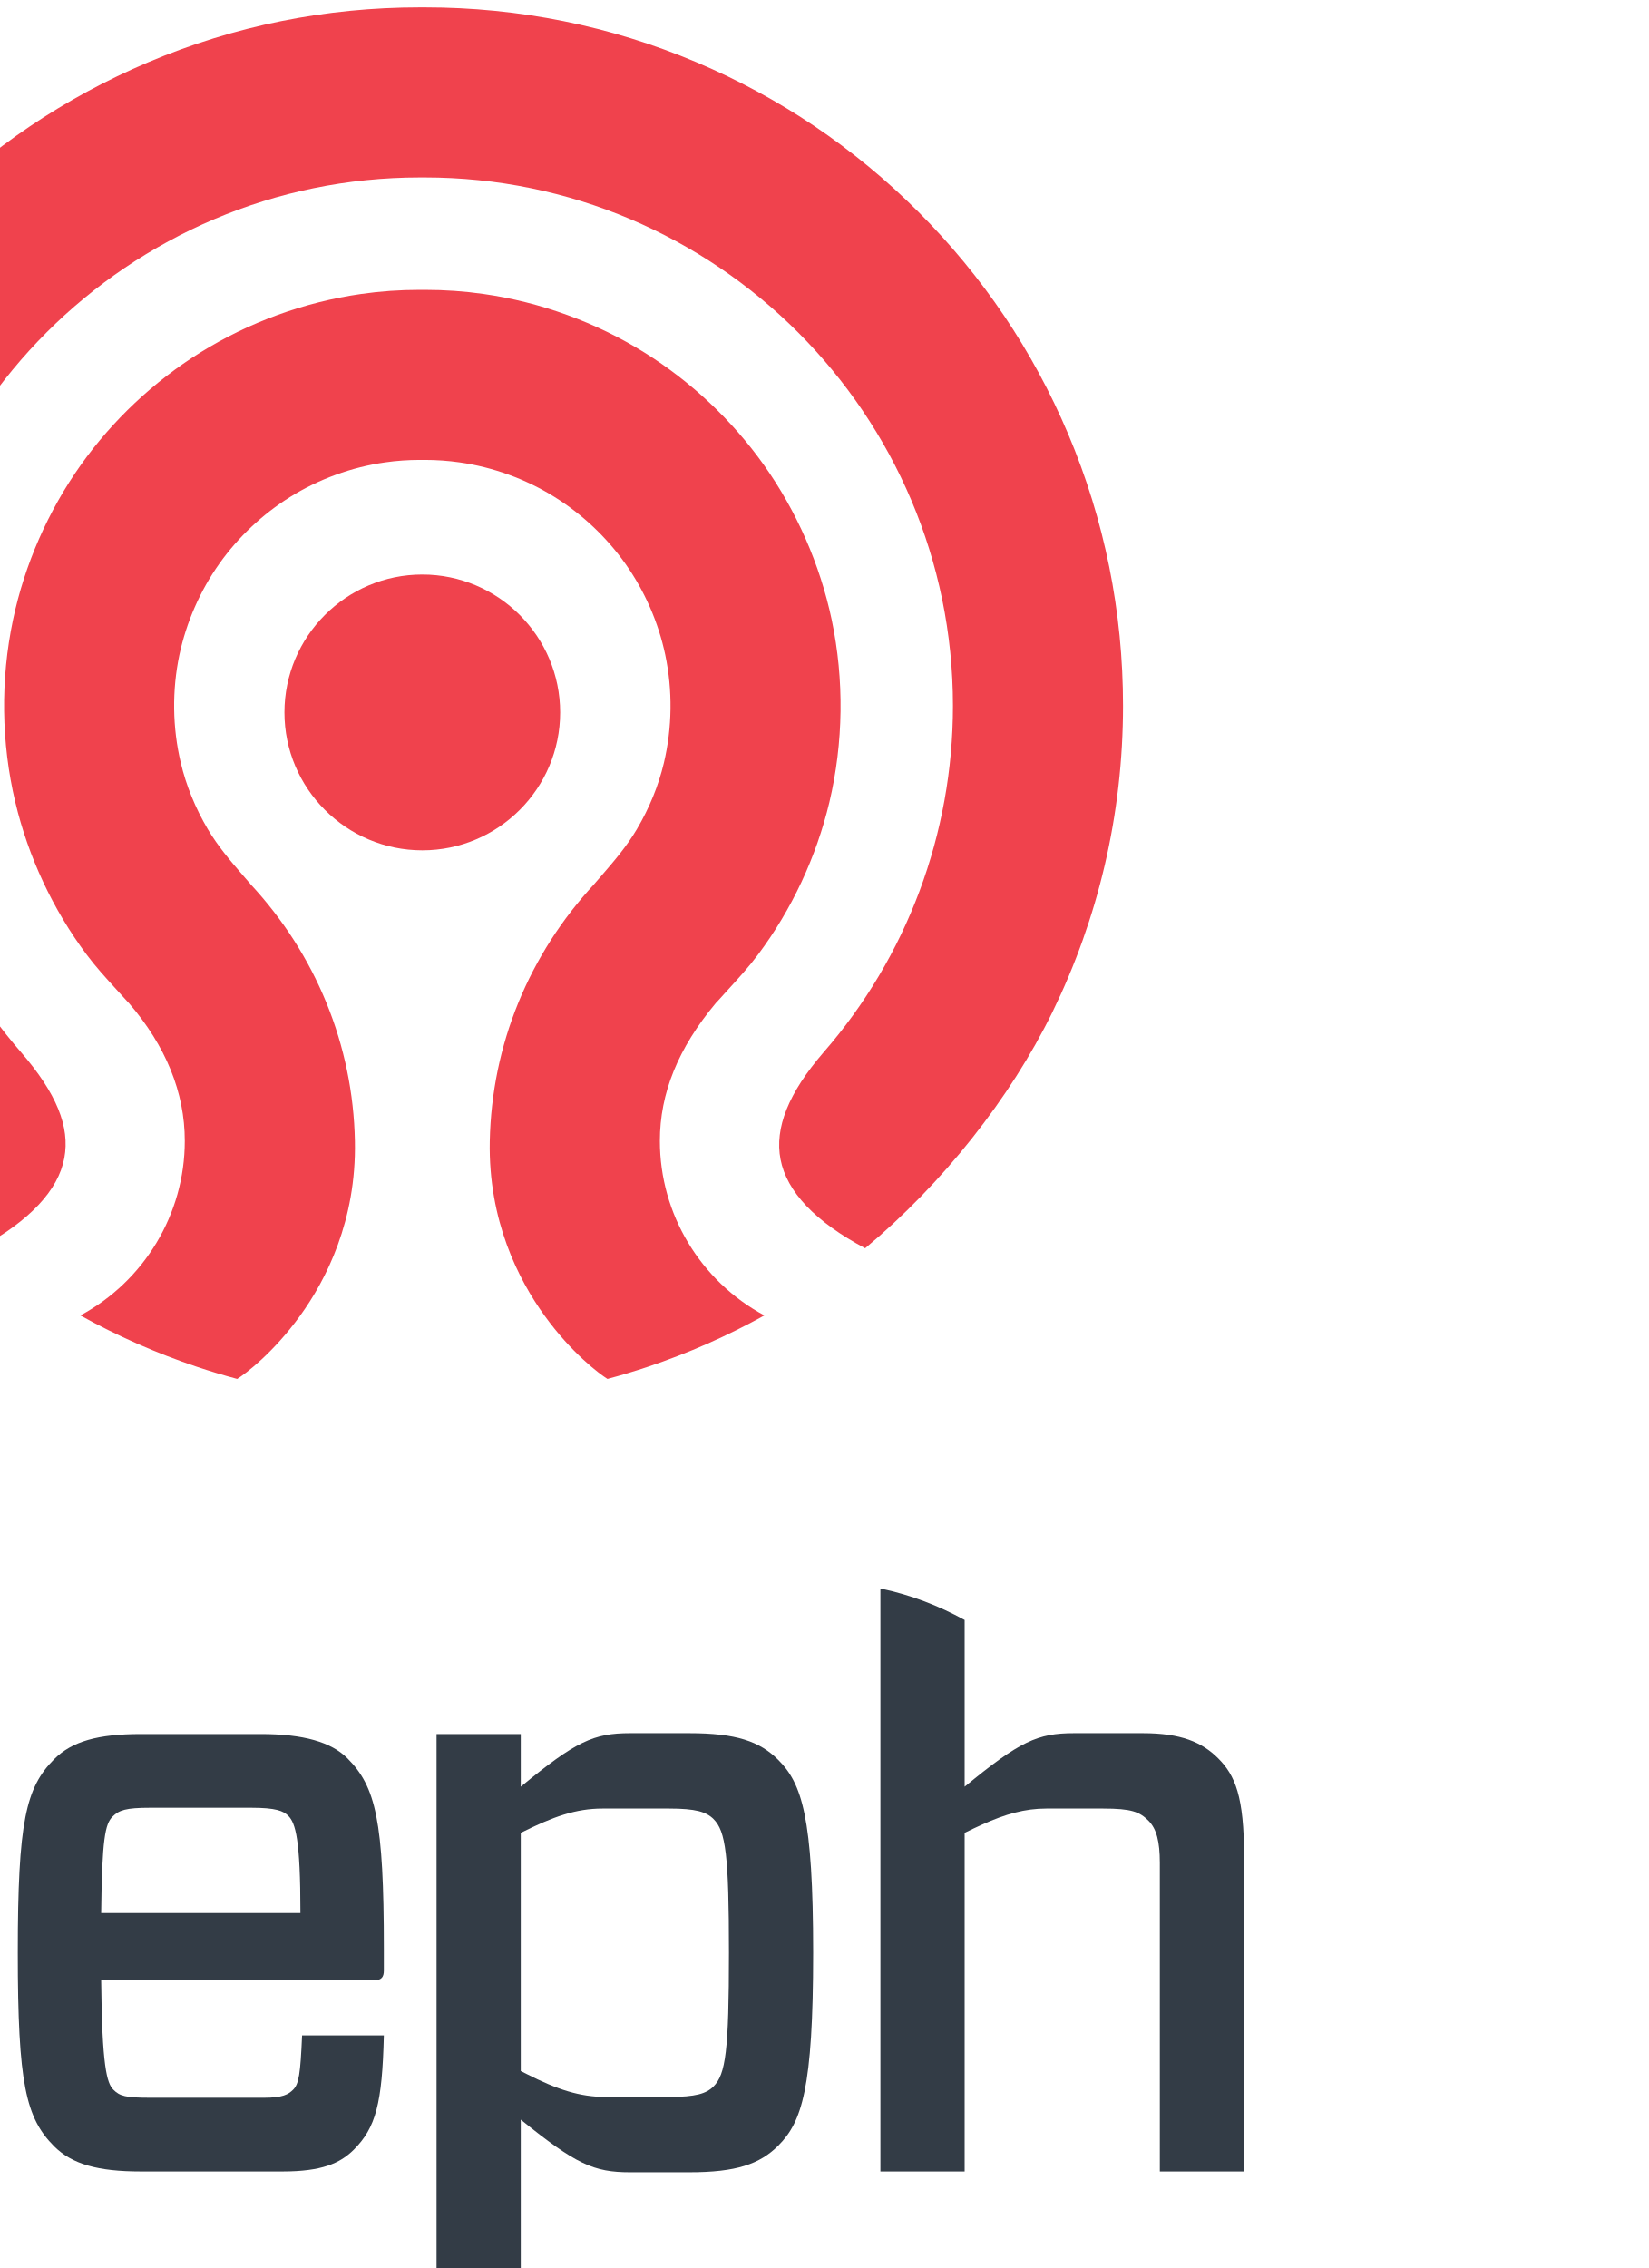
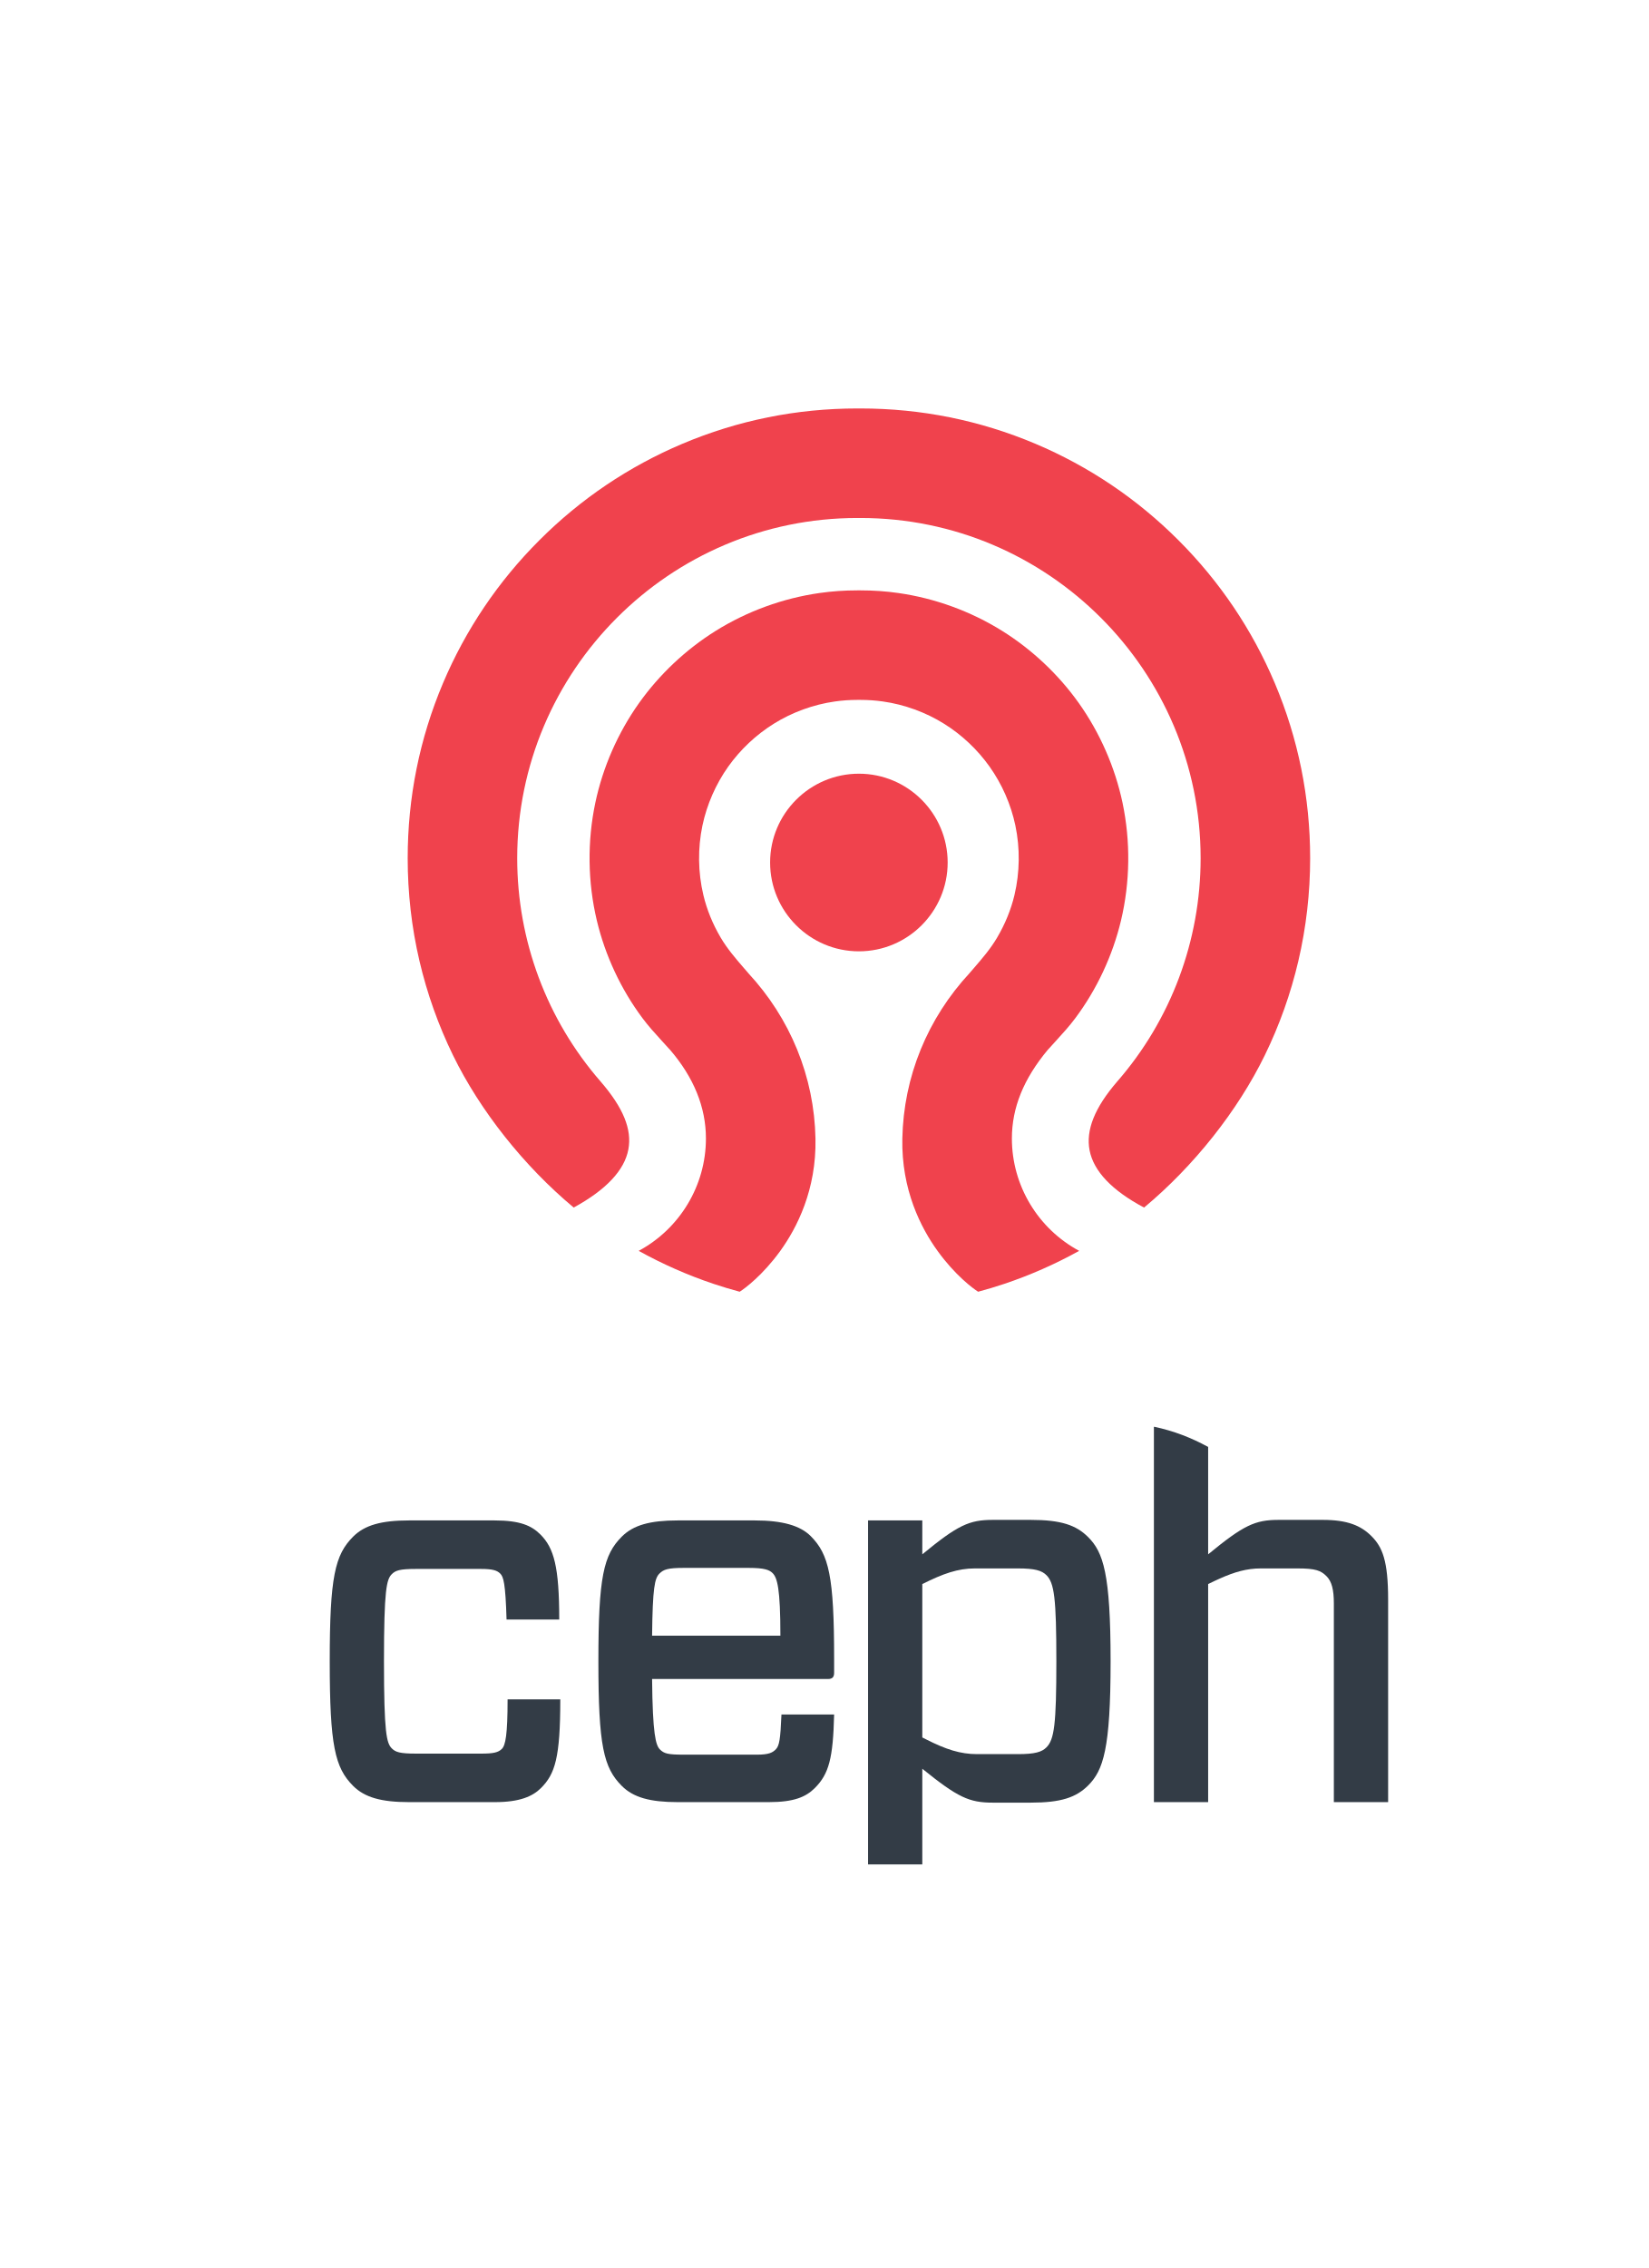
- <svg xmlns="http://www.w3.org/2000/svg" version="1.1" width="160.488" height="220.738" viewBox="39 0 161 220" id="svg3023" xml:space="preserve">
+ <svg xmlns="http://www.w3.org/2000/svg" version="1.1" width="160.488" height="220.738" viewBox="-50 0 250 220" id="svg3023" xml:space="preserve">
  <defs id="defs3027">
    <clipPath id="clipPath3039">
      <path d="M 0,1765.9 0,0 l 1283.94,0 0,1765.9 -1283.94,0 z" id="path3041" />
    </clipPath>
  </defs>
  <g transform="matrix(1.25,0,0,-1.25,0,220.7375)" id="g3031">
    <g transform="scale(0.1,0.1)" id="g3033">
      <g id="g3035">
        <g clip-path="url(#clipPath3039)" id="g3037">
          <path d="m 987.875,796.656 c -38.934,20.715 -61.172,44.063 -66.094,69.414 -4.746,24.547 6.203,51.848 33.508,83.489 65.251,74.861 101.191,171.031 101.191,270.811 0,227.54 -185.128,412.69 -412.691,412.69 -0.371,0 -1.82,-0.02 -1.82,-0.02 0,0 -1.485,0.02 -1.875,0.02 -227.571,0 -412.672,-185.15 -412.672,-412.69 0,-99.78 35.933,-195.95 101.207,-270.843 27.508,-31.851 38.195,-58.047 33.633,-82.371 -4.735,-25.324 -27.024,-48.996 -66.301,-70.468 -60.223,50.195 -113.477,117.257 -146.328,184.519 -17.817,36.503 -31.531,75.053 -40.778,114.573 -9.519,40.62 -14.289,82.54 -14.289,124.59 0,73.59 14.399,145.07 42.856,212.38 27.504,64.94 66.816,123.3 116.93,173.37 50.058,50.1 108.414,89.41 173.375,116.9 67.296,28.46 138.738,42.88 212.367,42.88 0.39,0 1.82,0 1.82,0 0,0 1.504,0 1.875,0 73.629,0 145.082,-14.42 212.387,-42.88 64.941,-27.49 123.293,-66.8 173.374,-116.9 50.07,-50.07 89.42,-108.43 116.91,-173.37 28.46,-67.31 42.89,-138.79 42.89,-212.38 0,-42.05 -4.82,-83.97 -14.31,-124.59 -9.24,-39.52 -22.96,-78.07 -40.8,-114.573 -32.85,-67.289 -86.06,-134.344 -146.365,-184.551" id="path3043" style="fill:#f0424d;fill-opacity:1;fill-rule:nonzero;stroke:none" />
          <path d="m 786.578,694.59 c -6.34,3.988 -28,20.101 -49.113,49.351 -20.254,27.95 -44.086,74.317 -42.84,136.411 0.781,37.371 8.273,73.761 22.313,108.117 13.937,34.061 33.925,65.271 59.386,92.731 l 0.156,0.21 c 1.875,2.18 3.731,4.35 5.625,6.5 9.61,11.15 19.54,22.66 27.461,36.13 9.766,16.56 16.875,33.96 21.102,51.76 6.504,27.49 6.887,56.67 1.066,84.35 -5.371,25.45 -16.191,50.11 -31.3,71.37 -14.637,20.6 -33.7,38.57 -55.157,51.95 -22.363,13.97 -48.054,23.32 -74.222,27.03 -8.86,1.27 -17.989,1.92 -27.16,1.92 -0.629,0 -1.333,0 -1.965,0 -0.629,0 -1.282,0 -1.95,0 -9.152,0 -18.3,-0.65 -27.132,-1.92 -26.153,-3.71 -51.84,-13.06 -74.227,-27.03 -21.453,-13.38 -40.555,-31.35 -55.18,-51.95 -15.105,-21.26 -25.875,-45.92 -31.293,-71.37 -5.804,-27.68 -5.453,-56.86 1.098,-84.35 4.211,-17.8 11.32,-35.2 21.066,-51.76 7.961,-13.47 17.876,-24.98 27.489,-36.13 1.89,-2.15 3.73,-4.32 5.64,-6.5 l 0.114,-0.21 c 25.504,-27.46 45.472,-58.67 59.41,-92.731 14.031,-34.356 21.551,-70.746 22.293,-108.117 1.262,-62.094 -22.574,-108.461 -42.805,-136.411 -21.156,-29.25 -42.797,-45.363 -49.144,-49.351 -10.621,2.84 -21.215,6.031 -31.629,9.519 -31.348,10.512 -61.879,23.961 -90.891,40.063 49.875,26.832 81.574,79.215 81.574,136.305 0,37.777 -14.683,74.015 -43.633,107.656 -0.429,0.512 -0.875,0.926 -1.207,1.262 -0.058,0.085 -0.152,0.136 -0.222,0.23 -2.844,3.164 -5.66,6.254 -8.43,9.262 -8.316,9.133 -16.199,17.763 -23.238,27.213 -26.266,35.08 -45.508,76.22 -55.664,118.95 -11.039,46.46 -11.657,95.74 -1.797,142.51 9.074,43.12 27.414,84.94 52.969,120.92 24.722,34.81 56.945,65.15 93.175,87.74 37.957,23.68 81.465,39.51 125.805,45.83 15.016,2.16 30.399,3.21 45.766,3.21 0.648,0 2.156,0 2.156,0 0.633,0 1.297,0 1.945,0 15.371,0 30.797,-1.05 45.793,-3.21 44.356,-6.32 87.84,-22.15 125.801,-45.83 36.23,-22.59 68.465,-52.93 93.191,-87.74 25.539,-35.98 43.879,-77.8 52.989,-120.92 9.824,-46.77 9.191,-96.05 -1.817,-142.51 -10.183,-42.73 -29.402,-83.87 -55.703,-118.95 -7.051,-9.45 -14.902,-18.08 -23.25,-27.213 -2.734,-3.008 -5.539,-6.098 -8.39,-9.262 -0.098,-0.074 -0.164,-0.145 -0.262,-0.23 -0.332,-0.336 -0.801,-0.77 -1.203,-1.329 -29.344,-35.117 -43.621,-70.324 -43.621,-107.589 0,-57.09 31.699,-109.473 81.629,-136.305 -29.024,-16.102 -59.559,-29.551 -90.907,-40.063 -10.41,-3.488 -21.047,-6.679 -31.66,-9.519" id="path3045" style="fill:#f0424d;fill-opacity:1;fill-rule:nonzero;stroke:none" />
          <path d="m 641.93,1107.47 c -59.375,0 -107.707,48.32 -107.707,107.71 0,59.4 48.332,107.72 107.707,107.72 59.375,0 107.683,-48.32 107.683,-107.72 0,-59.39 -48.308,-107.71 -107.683,-107.71" id="path3047" style="fill:#f0424d;fill-opacity:1;fill-rule:nonzero;stroke:none" />
          <path d="m 279.688,200.191 c 0,-70.882 -6.348,-90.48 -23.422,-107.582 -10.118,-10.121 -25.95,-17.07 -55.704,-17.07 l -104.402,0 c -33.539,0 -53.766,5.699 -67.707,19.602 C 6.328,117.301 0,143.879 0,246.371 c 0,102.508 6.328,129.098 28.453,151.231 13.941,13.918 34.168,19.597 67.707,19.597 l 103.789,0 c 30.981,0 44.899,-6.301 55.664,-17.078 16.442,-16.441 22.789,-39.223 22.789,-103.109 l -63.898,0 c -1.281,44.289 -3.805,51.867 -7.613,55.668 -3.805,3.789 -8.856,5.691 -23.407,5.691 l -79.097,0 c -19.606,0 -24.668,-1.902 -29.09,-6.332 -6.328,-6.309 -9.5,-18.34 -9.5,-105.668 0,-87.301 3.172,-99.332 9.5,-105.66 4.422,-4.43 9.484,-6.332 29.09,-6.332 l 79.715,0 c 13.933,0 20.285,1.262 24.683,5.691 4.438,4.442 6.977,17.102 6.977,60.121 l 63.926,0" id="path3049" style="fill:#333c46;fill-opacity:1;fill-rule:nonzero;stroke:none" />
          <path d="m 391.051,277.391 155.648,0 c 0,57.57 -3.808,70.23 -9.469,75.929 -3.824,3.789 -9.5,6.309 -29.101,6.309 l -78.488,0 c -19.606,0 -24.668,-1.899 -29.739,-6.949 -5.699,-5.711 -8.203,-17.071 -8.851,-75.289 z m 0,-52.532 c 0.648,-67.058 4.418,-80.347 9.5,-85.41 5.07,-5.07 9.484,-6.34 29.09,-6.34 l 88.586,0 c 14.566,0 19.003,2.532 22.808,6.34 4.399,4.43 5.664,12.02 6.961,42.391 l 63.883,0 C 610.621,128.699 605.551,109.711 588.457,92.609 577.711,81.852 563.16,75.539 532.793,75.539 l -110.727,0 c -33.543,0 -53.789,5.699 -67.711,19.602 -22.164,22.16 -28.453,48.738 -28.453,151.23 0,102.508 6.289,129.098 28.453,151.231 13.922,13.918 34.168,19.597 67.711,19.597 l 93.637,0 c 33.555,0 55.051,-6.301 67.727,-18.961 22.121,-22.148 28.449,-48.738 28.449,-148.707 l 0,-17.082 c 0,-5.039 -1.891,-7.59 -7.606,-7.59 l -213.222,0" id="path3051" style="fill:#333c46;fill-opacity:1;fill-rule:nonzero;stroke:none" />
          <path d="m 869.449,141.969 c -5.683,-5.688 -13.945,-8.219 -34.785,-8.219 l -49.387,0 c -20.254,0 -37.851,5.711 -62.011,18 -1.473,0.75 -2.879,1.449 -4.422,2.23 l 0,186.051 C 744.164,352.68 761.871,359 782.77,359 l 51.894,0 c 20.84,0 29.102,-2.531 34.785,-8.219 9.481,-9.48 12.02,-27.82 12.02,-104.41 0,-76.582 -2.539,-94.902 -12.02,-104.402 z m -19.015,275.902 -46.153,0 c -28.496,0 -42.41,-6.351 -85.437,-41.781 l 0,41.109 -65.797,0 0,-417.199 c 23.699,0 65.797,0 65.797,0 l 0,116.02 c 43.027,-34.782 56.941,-41.11 85.437,-41.11 l 46.153,0 c 36.738,0 55.078,6.328 69.628,20.859 18.333,18.36 27.208,44.3 27.208,150.601 0,106.309 -8.875,132.27 -27.208,150.598 -14.55,14.551 -32.89,20.902 -69.628,20.902" id="path3053" style="fill:#333c46;fill-opacity:1;fill-rule:nonzero;stroke:none" />
          <path d="m 1263.67,398.238 c -12.66,12.66 -29.1,19.633 -58.85,19.633 l -53.77,0 c -28.48,0 -42.39,-6.351 -85.44,-41.781 l 0,130.23 c -20.42,11.211 -41.74,19.43 -65.33,24.489 -0.17,-0.008 -0.296,-0.11 -0.471,-0.168 l 0,-455.102 65.801,0 0,264.492 c 4.82,2.41 9.32,4.508 13.66,6.457 18.47,8.293 33.35,12.512 50.25,12.512 l 44.3,0 c 22.14,0 28.47,-2.531 35.43,-9.5 6.33,-6.32 8.85,-16.43 8.85,-32.891 l 0,-241.07 65.84,0 0,245.5 c 0,47.461 -6.98,63.91 -20.27,77.199" id="path3055" style="fill:#333c46;fill-opacity:1;fill-rule:nonzero;stroke:none" />
        </g>
      </g>
    </g>
  </g>
</svg>
